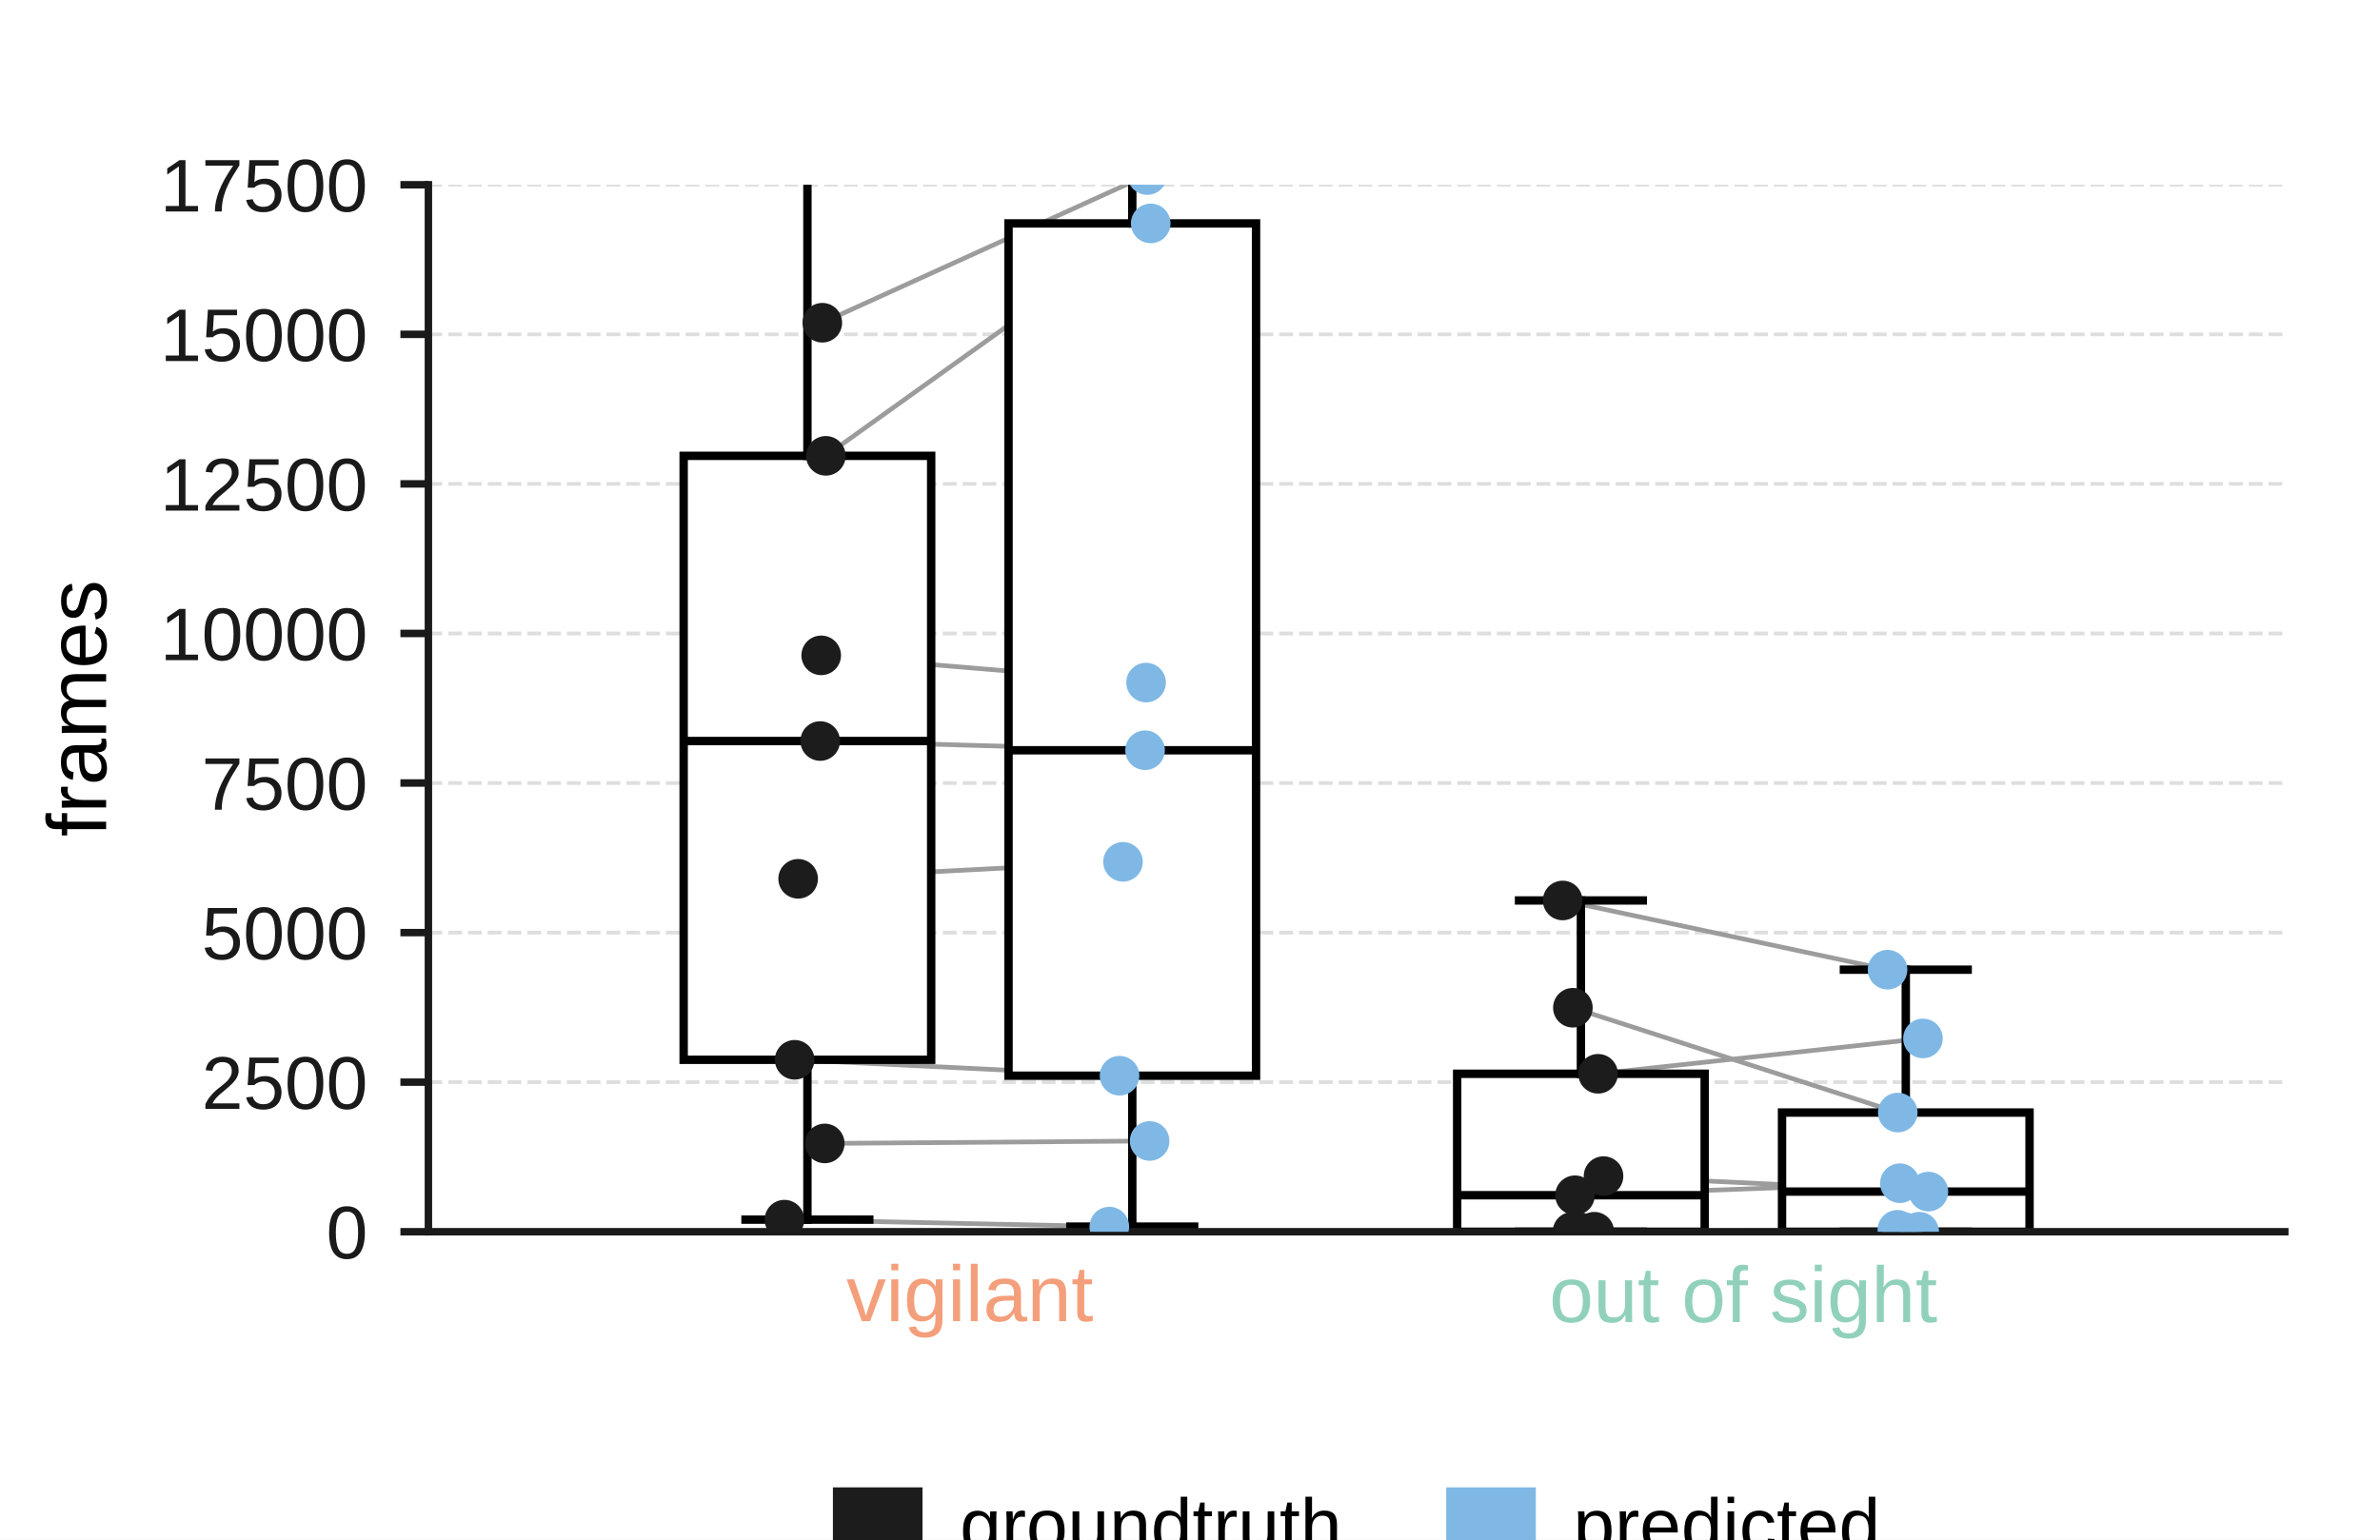
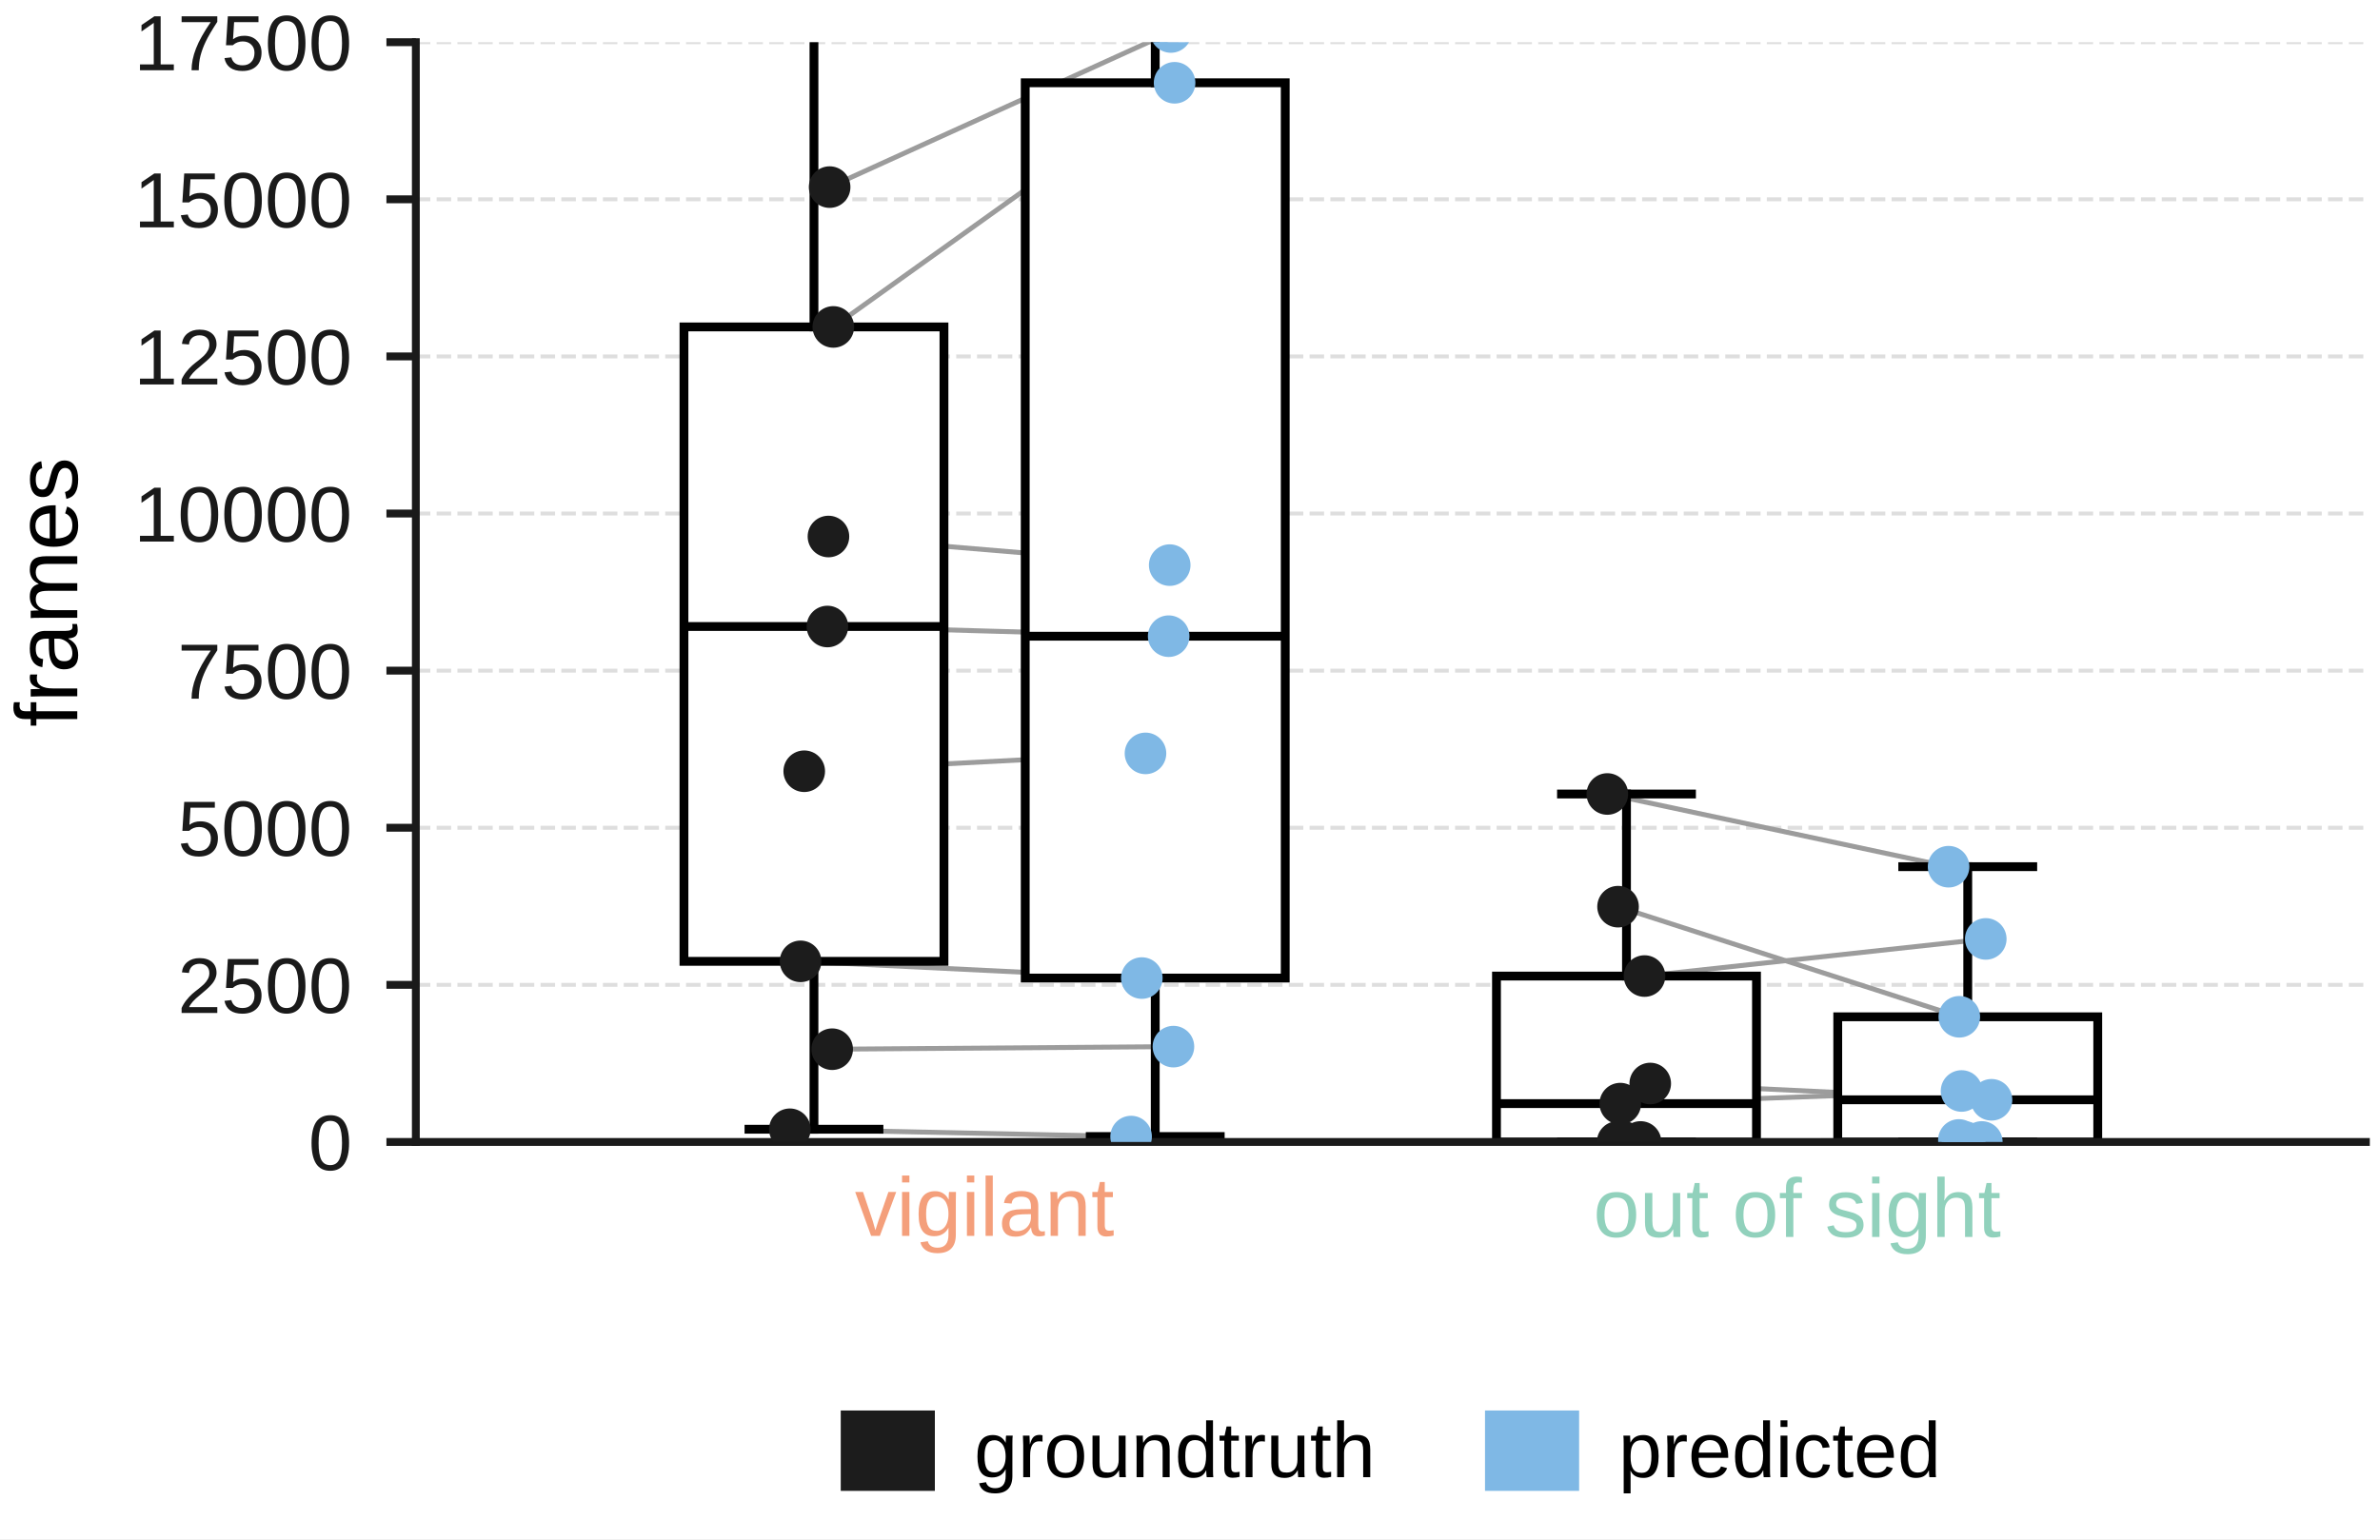
- <svg xmlns="http://www.w3.org/2000/svg" xmlns:xlink="http://www.w3.org/1999/xlink" width="255pt" height="165pt" viewBox="0 0 255 165" version="1.1">
+ <svg xmlns="http://www.w3.org/2000/svg" xmlns:xlink="http://www.w3.org/1999/xlink" width="242.755pt" height="157.023pt" viewBox="0 0 242.755 157.023" version="1.1">
  <defs>
    <style type="text/css">*{stroke-linejoin: round; stroke-linecap: butt}</style>
  </defs>
  <g id="figure_1">
    <g id="patch_1">
-       <path d="M 0 165  L 255 165  L 255 0  L 0 0  z " style="fill: #ffffff" />
+       <path d="M 0 157.023  L 242.755 157.023  L 242.755 0  L 0 0  z " style="fill: #ffffff" />
    </g>
    <g id="axes_1">
      <g id="patch_2">
-         <path d="M 45.9 132  L 244.8 132  L 244.8 19.8  L 45.9 19.8  z " style="fill: #ffffff" />
+         <path d="M 42.415 116.503  L 241.315 116.503  L 241.315 4.303  L 42.415 4.303  z " style="fill: #ffffff" />
      </g>
      <g id="matplotlib.axis_1">
        <g id="xtick_1">
          <g id="line2d_1" />
          <g id="text_1">
-             <text style="fill: #f49f7b; font: 8.5px 'Arial'; text-anchor: middle" x="103.912" y="141.584" transform="rotate(-0 103.9125 141.5841)">vigilant</text>
+             <text style="fill: #f49f7b; font: 8.5px 'Arial'; text-anchor: middle" x="100.427" y="126.087" transform="rotate(-0 100.427 126.0873)">vigilant</text>
          </g>
        </g>
        <g id="xtick_2">
          <g id="line2d_2" />
          <g id="text_2">
-             <text style="fill: #91d1bc; font: 8.5px 'Arial'; text-anchor: middle" x="186.787" y="141.688" transform="rotate(-0 186.7875 141.6877)">out of sight</text>
+             <text style="fill: #91d1bc; font: 8.5px 'Arial'; text-anchor: middle" x="183.302" y="126.191" transform="rotate(-0 183.302 126.1909)">out of sight</text>
          </g>
        </g>
      </g>
      <g id="matplotlib.axis_2">
        <g id="ytick_1">
          <g id="line2d_3">
-             <path d="M 45.9 132  L 244.8 132  " clip-path="url(#pdabc9ba190)" style="fill: none; stroke-dasharray: 1.48,0.64; stroke-dashoffset: 0; stroke: #d6d6d6; stroke-opacity: 0.8; stroke-width: 0.4" />
+             <path d="M 42.415 116.503  L 241.315 116.503  " clip-path="url(#pb98aa63bff)" style="fill: none; stroke-dasharray: 1.48,0.64; stroke-dashoffset: 0; stroke: #d6d6d6; stroke-opacity: 0.8; stroke-width: 0.4" />
          </g>
          <g id="line2d_4">
            <defs>
-               <path id="m63246af9f6" d="M 0 0  L -3 0  " style="stroke: #1a1a1a; stroke-width: 0.8" />
+               <path id="maa6a165c46" d="M 0 0  L -3 0  " style="stroke: #1a1a1a; stroke-width: 0.8" />
            </defs>
            <g>
-               <use xlink:href="#m63246af9f6" x="45.9" y="132" style="fill: #1a1a1a; stroke: #1a1a1a; stroke-width: 0.8" />
+               <use xlink:href="#maa6a165c46" x="42.415" y="116.503" style="fill: #1a1a1a; stroke: #1a1a1a; stroke-width: 0.8" />
            </g>
          </g>
          <g id="text_3">
-             <text style="fill: #1a1a1a; font: 8px 'Arial'; text-anchor: end" x="39.4" y="134.863" transform="rotate(-0 39.4 134.8631)">0</text>
+             <text style="fill: #1a1a1a; font: 8px 'Arial'; text-anchor: end" x="35.915" y="119.366" transform="rotate(-0 35.91453 119.3662)">0</text>
          </g>
        </g>
        <g id="ytick_2">
          <g id="line2d_5">
-             <path d="M 45.9 115.971  L 244.8 115.971  " clip-path="url(#pdabc9ba190)" style="fill: none; stroke-dasharray: 1.48,0.64; stroke-dashoffset: 0; stroke: #d6d6d6; stroke-opacity: 0.8; stroke-width: 0.4" />
+             <path d="M 42.415 100.475  L 241.315 100.475  " clip-path="url(#pb98aa63bff)" style="fill: none; stroke-dasharray: 1.48,0.64; stroke-dashoffset: 0; stroke: #d6d6d6; stroke-opacity: 0.8; stroke-width: 0.4" />
          </g>
          <g id="line2d_6">
            <g>
-               <use xlink:href="#m63246af9f6" x="45.9" y="115.971" style="fill: #1a1a1a; stroke: #1a1a1a; stroke-width: 0.8" />
+               <use xlink:href="#maa6a165c46" x="42.415" y="100.475" style="fill: #1a1a1a; stroke: #1a1a1a; stroke-width: 0.8" />
            </g>
          </g>
          <g id="text_4">
-             <text style="fill: #1a1a1a; font: 8px 'Arial'; text-anchor: end" x="39.4" y="118.835" transform="rotate(-0 39.4 118.8346)">2500</text>
+             <text style="fill: #1a1a1a; font: 8px 'Arial'; text-anchor: end" x="35.915" y="103.338" transform="rotate(-0 35.91453 103.3377)">2500</text>
          </g>
        </g>
        <g id="ytick_3">
          <g id="line2d_7">
-             <path d="M 45.9 99.943  L 244.8 99.943  " clip-path="url(#pdabc9ba190)" style="fill: none; stroke-dasharray: 1.48,0.64; stroke-dashoffset: 0; stroke: #d6d6d6; stroke-opacity: 0.8; stroke-width: 0.4" />
+             <path d="M 42.415 84.446  L 241.315 84.446  " clip-path="url(#pb98aa63bff)" style="fill: none; stroke-dasharray: 1.48,0.64; stroke-dashoffset: 0; stroke: #d6d6d6; stroke-opacity: 0.8; stroke-width: 0.4" />
          </g>
          <g id="line2d_8">
            <g>
-               <use xlink:href="#m63246af9f6" x="45.9" y="99.943" style="fill: #1a1a1a; stroke: #1a1a1a; stroke-width: 0.8" />
+               <use xlink:href="#maa6a165c46" x="42.415" y="84.446" style="fill: #1a1a1a; stroke: #1a1a1a; stroke-width: 0.8" />
            </g>
          </g>
          <g id="text_5">
-             <text style="fill: #1a1a1a; font: 8px 'Arial'; text-anchor: end" x="39.4" y="102.806" transform="rotate(-0 39.4 102.806)">5000</text>
+             <text style="fill: #1a1a1a; font: 8px 'Arial'; text-anchor: end" x="35.915" y="87.309" transform="rotate(-0 35.91453 87.30911)">5000</text>
          </g>
        </g>
        <g id="ytick_4">
          <g id="line2d_9">
-             <path d="M 45.9 83.914  L 244.8 83.914  " clip-path="url(#pdabc9ba190)" style="fill: none; stroke-dasharray: 1.48,0.64; stroke-dashoffset: 0; stroke: #d6d6d6; stroke-opacity: 0.8; stroke-width: 0.4" />
+             <path d="M 42.415 68.417  L 241.315 68.417  " clip-path="url(#pb98aa63bff)" style="fill: none; stroke-dasharray: 1.48,0.64; stroke-dashoffset: 0; stroke: #d6d6d6; stroke-opacity: 0.8; stroke-width: 0.4" />
          </g>
          <g id="line2d_10">
            <g>
-               <use xlink:href="#m63246af9f6" x="45.9" y="83.914" style="fill: #1a1a1a; stroke: #1a1a1a; stroke-width: 0.8" />
+               <use xlink:href="#maa6a165c46" x="42.415" y="68.417" style="fill: #1a1a1a; stroke: #1a1a1a; stroke-width: 0.8" />
            </g>
          </g>
          <g id="text_6">
-             <text style="fill: #1a1a1a; font: 8px 'Arial'; text-anchor: end" x="39.4" y="86.777" transform="rotate(-0 39.4 86.77741)">7500</text>
+             <text style="fill: #1a1a1a; font: 8px 'Arial'; text-anchor: end" x="35.915" y="71.281" transform="rotate(-0 35.91453 71.28054)">7500</text>
          </g>
        </g>
        <g id="ytick_5">
          <g id="line2d_11">
-             <path d="M 45.9 67.886  L 244.8 67.886  " clip-path="url(#pdabc9ba190)" style="fill: none; stroke-dasharray: 1.48,0.64; stroke-dashoffset: 0; stroke: #d6d6d6; stroke-opacity: 0.8; stroke-width: 0.4" />
+             <path d="M 42.415 52.389  L 241.315 52.389  " clip-path="url(#pb98aa63bff)" style="fill: none; stroke-dasharray: 1.48,0.64; stroke-dashoffset: 0; stroke: #d6d6d6; stroke-opacity: 0.8; stroke-width: 0.4" />
          </g>
          <g id="line2d_12">
            <g>
-               <use xlink:href="#m63246af9f6" x="45.9" y="67.886" style="fill: #1a1a1a; stroke: #1a1a1a; stroke-width: 0.8" />
+               <use xlink:href="#maa6a165c46" x="42.415" y="52.389" style="fill: #1a1a1a; stroke: #1a1a1a; stroke-width: 0.8" />
            </g>
          </g>
          <g id="text_7">
-             <text style="fill: #1a1a1a; font: 8px 'Arial'; text-anchor: end" x="39.4" y="70.749" transform="rotate(-0 39.4 70.74884)">10000</text>
+             <text style="fill: #1a1a1a; font: 8px 'Arial'; text-anchor: end" x="35.915" y="55.252" transform="rotate(-0 35.91453 55.25196)">10000</text>
          </g>
        </g>
        <g id="ytick_6">
          <g id="line2d_13">
-             <path d="M 45.9 51.857  L 244.8 51.857  " clip-path="url(#pdabc9ba190)" style="fill: none; stroke-dasharray: 1.48,0.64; stroke-dashoffset: 0; stroke: #d6d6d6; stroke-opacity: 0.8; stroke-width: 0.4" />
+             <path d="M 42.415 36.36  L 241.315 36.36  " clip-path="url(#pb98aa63bff)" style="fill: none; stroke-dasharray: 1.48,0.64; stroke-dashoffset: 0; stroke: #d6d6d6; stroke-opacity: 0.8; stroke-width: 0.4" />
          </g>
          <g id="line2d_14">
            <g>
-               <use xlink:href="#m63246af9f6" x="45.9" y="51.857" style="fill: #1a1a1a; stroke: #1a1a1a; stroke-width: 0.8" />
+               <use xlink:href="#maa6a165c46" x="42.415" y="36.36" style="fill: #1a1a1a; stroke: #1a1a1a; stroke-width: 0.8" />
            </g>
          </g>
          <g id="text_8">
-             <text style="fill: #1a1a1a; font: 8px 'Arial'; text-anchor: end" x="39.4" y="54.72" transform="rotate(-0 39.4 54.72027)">12500</text>
+             <text style="fill: #1a1a1a; font: 8px 'Arial'; text-anchor: end" x="35.915" y="39.223" transform="rotate(-0 35.91453 39.22339)">12500</text>
          </g>
        </g>
        <g id="ytick_7">
          <g id="line2d_15">
-             <path d="M 45.9 35.829  L 244.8 35.829  " clip-path="url(#pdabc9ba190)" style="fill: none; stroke-dasharray: 1.48,0.64; stroke-dashoffset: 0; stroke: #d6d6d6; stroke-opacity: 0.8; stroke-width: 0.4" />
+             <path d="M 42.415 20.332  L 241.315 20.332  " clip-path="url(#pb98aa63bff)" style="fill: none; stroke-dasharray: 1.48,0.64; stroke-dashoffset: 0; stroke: #d6d6d6; stroke-opacity: 0.8; stroke-width: 0.4" />
          </g>
          <g id="line2d_16">
            <g>
-               <use xlink:href="#m63246af9f6" x="45.9" y="35.829" style="fill: #1a1a1a; stroke: #1a1a1a; stroke-width: 0.8" />
+               <use xlink:href="#maa6a165c46" x="42.415" y="20.332" style="fill: #1a1a1a; stroke: #1a1a1a; stroke-width: 0.8" />
            </g>
          </g>
          <g id="text_9">
-             <text style="fill: #1a1a1a; font: 8px 'Arial'; text-anchor: end" x="39.4" y="38.692" transform="rotate(-0 39.4 38.6917)">15000</text>
+             <text style="fill: #1a1a1a; font: 8px 'Arial'; text-anchor: end" x="35.915" y="23.195" transform="rotate(-0 35.91453 23.19482)">15000</text>
          </g>
        </g>
        <g id="ytick_8">
          <g id="line2d_17">
-             <path d="M 45.9 19.8  L 244.8 19.8  " clip-path="url(#pdabc9ba190)" style="fill: none; stroke-dasharray: 1.48,0.64; stroke-dashoffset: 0; stroke: #d6d6d6; stroke-opacity: 0.8; stroke-width: 0.4" />
+             <path d="M 42.415 4.303  L 241.315 4.303  " clip-path="url(#pb98aa63bff)" style="fill: none; stroke-dasharray: 1.48,0.64; stroke-dashoffset: 0; stroke: #d6d6d6; stroke-opacity: 0.8; stroke-width: 0.4" />
          </g>
          <g id="line2d_18">
            <g>
-               <use xlink:href="#m63246af9f6" x="45.9" y="19.8" style="fill: #1a1a1a; stroke: #1a1a1a; stroke-width: 0.8" />
+               <use xlink:href="#maa6a165c46" x="42.415" y="4.303" style="fill: #1a1a1a; stroke: #1a1a1a; stroke-width: 0.8" />
            </g>
          </g>
          <g id="text_10">
-             <text style="fill: #1a1a1a; font: 8px 'Arial'; text-anchor: end" x="39.4" y="22.663" transform="rotate(-0 39.4 22.66313)">17500</text>
+             <text style="fill: #1a1a1a; font: 8px 'Arial'; text-anchor: end" x="35.915" y="7.166" transform="rotate(-0 35.91453 7.16625)">17500</text>
          </g>
        </g>
        <g id="text_11">
-           <text style="font: 9px 'Arial'; text-anchor: middle" x="11.367" y="75.9" transform="rotate(-90 11.3675 75.9)">frames</text>
+           <text style="font: 9px 'Arial'; text-anchor: middle" x="7.882" y="60.403" transform="rotate(-90 7.882031 60.40313)">frames</text>
        </g>
      </g>
      <g id="line2d_19">
-         <path d="M 87.131 16.331  L 121.938 17.819  " clip-path="url(#pdabc9ba190)" style="fill: none; stroke: #9c9c9c; stroke-width: 0.5; stroke-linecap: square" />
+         <path d="M 83.645 0.835  L 118.453 2.322  " clip-path="url(#pb98aa63bff)" style="fill: none; stroke: #9c9c9c; stroke-width: 0.5; stroke-linecap: square" />
      </g>
      <g id="line2d_20">
-         <path d="M 88.484 48.85  L 123.291 23.942  " clip-path="url(#pdabc9ba190)" style="fill: none; stroke: #9c9c9c; stroke-width: 0.5; stroke-linecap: square" />
+         <path d="M 84.998 33.353  L 119.806 8.445  " clip-path="url(#pb98aa63bff)" style="fill: none; stroke: #9c9c9c; stroke-width: 0.5; stroke-linecap: square" />
      </g>
      <g id="line2d_21">
-         <path d="M 87.88 79.413  L 122.687 80.401  " clip-path="url(#pdabc9ba190)" style="fill: none; stroke: #9c9c9c; stroke-width: 0.5; stroke-linecap: square" />
+         <path d="M 84.394 63.917  L 119.202 64.904  " clip-path="url(#pb98aa63bff)" style="fill: none; stroke: #9c9c9c; stroke-width: 0.5; stroke-linecap: square" />
      </g>
      <g id="line2d_22">
-         <path d="M 85.142 113.574  L 119.95 115.279  " clip-path="url(#pdabc9ba190)" style="fill: none; stroke: #9c9c9c; stroke-width: 0.5; stroke-linecap: square" />
+         <path d="M 81.657 98.077  L 116.464 99.782  " clip-path="url(#pb98aa63bff)" style="fill: none; stroke: #9c9c9c; stroke-width: 0.5; stroke-linecap: square" />
      </g>
      <g id="line2d_23">
-         <path d="M 85.515 94.179  L 120.323 92.358  " clip-path="url(#pdabc9ba190)" style="fill: none; stroke: #9c9c9c; stroke-width: 0.5; stroke-linecap: square" />
+         <path d="M 82.03 78.682  L 116.837 76.861  " clip-path="url(#pb98aa63bff)" style="fill: none; stroke: #9c9c9c; stroke-width: 0.5; stroke-linecap: square" />
      </g>
      <g id="line2d_24">
-         <path d="M 88.366 122.537  L 123.174 122.274  " clip-path="url(#pdabc9ba190)" style="fill: none; stroke: #9c9c9c; stroke-width: 0.5; stroke-linecap: square" />
+         <path d="M 84.881 107.04  L 119.688 106.777  " clip-path="url(#pb98aa63bff)" style="fill: none; stroke: #9c9c9c; stroke-width: 0.5; stroke-linecap: square" />
      </g>
      <g id="line2d_25">
-         <path d="M 84.049 130.705  L 118.856 131.449  " clip-path="url(#pdabc9ba190)" style="fill: none; stroke: #9c9c9c; stroke-width: 0.5; stroke-linecap: square" />
+         <path d="M 80.563 115.208  L 115.371 115.952  " clip-path="url(#pb98aa63bff)" style="fill: none; stroke: #9c9c9c; stroke-width: 0.5; stroke-linecap: square" />
      </g>
      <g id="line2d_26">
-         <path d="M 88.106 34.585  L 122.914 18.761  " clip-path="url(#pdabc9ba190)" style="fill: none; stroke: #9c9c9c; stroke-width: 0.5; stroke-linecap: square" />
+         <path d="M 84.621 19.088  L 119.428 3.264  " clip-path="url(#pb98aa63bff)" style="fill: none; stroke: #9c9c9c; stroke-width: 0.5; stroke-linecap: square" />
      </g>
      <g id="line2d_27">
-         <path d="M 87.986 70.232  L 122.793 73.149  " clip-path="url(#pdabc9ba190)" style="fill: none; stroke: #9c9c9c; stroke-width: 0.5; stroke-linecap: square" />
+         <path d="M 84.5 54.735  L 119.308 57.653  " clip-path="url(#pb98aa63bff)" style="fill: none; stroke: #9c9c9c; stroke-width: 0.5; stroke-linecap: square" />
      </g>
      <g id="line2d_28">
-         <path d="M 168.523 107.996  L 203.331 119.228  " clip-path="url(#pdabc9ba190)" style="fill: none; stroke: #9c9c9c; stroke-width: 0.5; stroke-linecap: square" />
+         <path d="M 165.038 92.499  L 199.845 103.732  " clip-path="url(#pb98aa63bff)" style="fill: none; stroke: #9c9c9c; stroke-width: 0.5; stroke-linecap: square" />
      </g>
      <g id="line2d_29">
-         <path d="M 171.807 126.037  L 206.614 127.698  " clip-path="url(#pdabc9ba190)" style="fill: none; stroke: #9c9c9c; stroke-width: 0.5; stroke-linecap: square" />
+         <path d="M 168.321 110.54  L 203.129 112.201  " clip-path="url(#pb98aa63bff)" style="fill: none; stroke: #9c9c9c; stroke-width: 0.5; stroke-linecap: square" />
      </g>
      <g id="line2d_30">
-         <path d="M 168.482 132  L 203.29 131.795  " clip-path="url(#pdabc9ba190)" style="fill: none; stroke: #9c9c9c; stroke-width: 0.5; stroke-linecap: square" />
+         <path d="M 164.997 116.503  L 199.804 116.298  " clip-path="url(#pb98aa63bff)" style="fill: none; stroke: #9c9c9c; stroke-width: 0.5; stroke-linecap: square" />
      </g>
      <g id="line2d_31">
-         <path d="M 170.819 132  L 205.626 132  " clip-path="url(#pdabc9ba190)" style="fill: none; stroke: #9c9c9c; stroke-width: 0.5; stroke-linecap: square" />
+         <path d="M 167.333 116.503  L 202.141 116.503  " clip-path="url(#pb98aa63bff)" style="fill: none; stroke: #9c9c9c; stroke-width: 0.5; stroke-linecap: square" />
      </g>
      <g id="line2d_32">
-         <path d="M 171.223 115.074  L 206.031 111.285  " clip-path="url(#pdabc9ba190)" style="fill: none; stroke: #9c9c9c; stroke-width: 0.5; stroke-linecap: square" />
+         <path d="M 167.738 99.577  L 202.545 95.788  " clip-path="url(#pb98aa63bff)" style="fill: none; stroke: #9c9c9c; stroke-width: 0.5; stroke-linecap: square" />
      </g>
      <g id="line2d_33">
-         <path d="M 168.842 132  L 203.65 132  " clip-path="url(#pdabc9ba190)" style="fill: none; stroke: #9c9c9c; stroke-width: 0.5; stroke-linecap: square" />
+         <path d="M 165.357 116.503  L 200.164 116.503  " clip-path="url(#pb98aa63bff)" style="fill: none; stroke: #9c9c9c; stroke-width: 0.5; stroke-linecap: square" />
      </g>
      <g id="line2d_34">
-         <path d="M 169.075 132  L 203.882 132  " clip-path="url(#pdabc9ba190)" style="fill: none; stroke: #9c9c9c; stroke-width: 0.5; stroke-linecap: square" />
+         <path d="M 165.589 116.503  L 200.397 116.503  " clip-path="url(#pb98aa63bff)" style="fill: none; stroke: #9c9c9c; stroke-width: 0.5; stroke-linecap: square" />
      </g>
      <g id="line2d_35">
-         <path d="M 168.751 128.089  L 203.558 126.8  " clip-path="url(#pdabc9ba190)" style="fill: none; stroke: #9c9c9c; stroke-width: 0.5; stroke-linecap: square" />
+         <path d="M 165.266 112.592  L 200.073 111.303  " clip-path="url(#pb98aa63bff)" style="fill: none; stroke: #9c9c9c; stroke-width: 0.5; stroke-linecap: square" />
      </g>
      <g id="line2d_36">
-         <path d="M 167.429 96.5  L 202.237 103.918  " clip-path="url(#pdabc9ba190)" style="fill: none; stroke: #9c9c9c; stroke-width: 0.5; stroke-linecap: square" />
+         <path d="M 163.944 81.003  L 198.751 88.421  " clip-path="url(#pb98aa63bff)" style="fill: none; stroke: #9c9c9c; stroke-width: 0.5; stroke-linecap: square" />
      </g>
      <g id="patch_3">
-         <path d="M 73.249 113.574  L 99.769 113.574  L 99.769 48.85  L 73.249 48.85  L 73.249 113.574  z " clip-path="url(#pdabc9ba190)" style="fill: #ffffff; stroke: #000000; stroke-width: 0.9; stroke-linejoin: miter" />
+         <path d="M 69.763 98.077  L 96.283 98.077  L 96.283 33.353  L 69.763 33.353  L 69.763 98.077  z " clip-path="url(#pb98aa63bff)" style="fill: #ffffff; stroke: #000000; stroke-width: 0.9; stroke-linejoin: miter" />
      </g>
      <g id="line2d_37">
-         <path d="M 86.509 113.574  L 86.509 130.705  " clip-path="url(#pdabc9ba190)" style="fill: none; stroke: #000000; stroke-width: 0.9; stroke-linecap: square" />
+         <path d="M 83.023 98.077  L 83.023 115.208  " clip-path="url(#pb98aa63bff)" style="fill: none; stroke: #000000; stroke-width: 0.9; stroke-linecap: square" />
      </g>
      <g id="line2d_38">
-         <path d="M 86.509 48.85  L 86.509 16.331  " clip-path="url(#pdabc9ba190)" style="fill: none; stroke: #000000; stroke-width: 0.9; stroke-linecap: square" />
+         <path d="M 83.023 33.353  L 83.023 0.835  " clip-path="url(#pb98aa63bff)" style="fill: none; stroke: #000000; stroke-width: 0.9; stroke-linecap: square" />
      </g>
      <g id="line2d_39">
-         <path d="M 79.879 130.705  L 93.139 130.705  " clip-path="url(#pdabc9ba190)" style="fill: none; stroke: #000000; stroke-width: 0.9; stroke-linecap: square" />
+         <path d="M 76.393 115.208  L 89.653 115.208  " clip-path="url(#pb98aa63bff)" style="fill: none; stroke: #000000; stroke-width: 0.9; stroke-linecap: square" />
      </g>
      <g id="line2d_40">
-         <path d="M 79.879 16.331  L 93.139 16.331  " clip-path="url(#pdabc9ba190)" style="fill: none; stroke: #000000; stroke-width: 0.9; stroke-linecap: square" />
+         <path d="M 76.393 0.835  L 89.653 0.835  " clip-path="url(#pb98aa63bff)" style="fill: none; stroke: #000000; stroke-width: 0.9; stroke-linecap: square" />
      </g>
      <g id="patch_4">
-         <path d="M 108.056 115.279  L 134.576 115.279  L 134.576 23.942  L 108.056 23.942  L 108.056 115.279  z " clip-path="url(#pdabc9ba190)" style="fill: #ffffff; stroke: #000000; stroke-width: 0.9; stroke-linejoin: miter" />
+         <path d="M 104.571 99.782  L 131.091 99.782  L 131.091 8.445  L 104.571 8.445  L 104.571 99.782  z " clip-path="url(#pb98aa63bff)" style="fill: #ffffff; stroke: #000000; stroke-width: 0.9; stroke-linejoin: miter" />
      </g>
      <g id="line2d_41">
-         <path d="M 121.316 115.279  L 121.316 131.449  " clip-path="url(#pdabc9ba190)" style="fill: none; stroke: #000000; stroke-width: 0.9; stroke-linecap: square" />
+         <path d="M 117.831 99.782  L 117.831 115.952  " clip-path="url(#pb98aa63bff)" style="fill: none; stroke: #000000; stroke-width: 0.9; stroke-linecap: square" />
      </g>
      <g id="line2d_42">
-         <path d="M 121.316 23.942  L 121.316 17.819  " clip-path="url(#pdabc9ba190)" style="fill: none; stroke: #000000; stroke-width: 0.9; stroke-linecap: square" />
+         <path d="M 117.831 8.445  L 117.831 2.322  " clip-path="url(#pb98aa63bff)" style="fill: none; stroke: #000000; stroke-width: 0.9; stroke-linecap: square" />
      </g>
      <g id="line2d_43">
-         <path d="M 114.686 131.449  L 127.946 131.449  " clip-path="url(#pdabc9ba190)" style="fill: none; stroke: #000000; stroke-width: 0.9; stroke-linecap: square" />
+         <path d="M 111.201 115.952  L 124.461 115.952  " clip-path="url(#pb98aa63bff)" style="fill: none; stroke: #000000; stroke-width: 0.9; stroke-linecap: square" />
      </g>
      <g id="line2d_44">
-         <path d="M 114.686 17.819  L 127.946 17.819  " clip-path="url(#pdabc9ba190)" style="fill: none; stroke: #000000; stroke-width: 0.9; stroke-linecap: square" />
+         <path d="M 111.201 2.322  L 124.461 2.322  " clip-path="url(#pb98aa63bff)" style="fill: none; stroke: #000000; stroke-width: 0.9; stroke-linecap: square" />
      </g>
      <g id="patch_5">
-         <path d="M 156.124 132  L 182.644 132  L 182.644 115.074  L 156.124 115.074  L 156.124 132  z " clip-path="url(#pdabc9ba190)" style="fill: #ffffff; stroke: #000000; stroke-width: 0.9; stroke-linejoin: miter" />
+         <path d="M 152.638 116.503  L 179.158 116.503  L 179.158 99.577  L 152.638 99.577  L 152.638 116.503  z " clip-path="url(#pb98aa63bff)" style="fill: #ffffff; stroke: #000000; stroke-width: 0.9; stroke-linejoin: miter" />
      </g>
      <g id="line2d_45">
-         <path d="M 169.384 132  L 169.384 132  " clip-path="url(#pdabc9ba190)" style="fill: none; stroke: #000000; stroke-width: 0.9; stroke-linecap: square" />
+         <path d="M 165.898 116.503  L 165.898 116.503  " clip-path="url(#pb98aa63bff)" style="fill: none; stroke: #000000; stroke-width: 0.9; stroke-linecap: square" />
      </g>
      <g id="line2d_46">
-         <path d="M 169.384 115.074  L 169.384 96.5  " clip-path="url(#pdabc9ba190)" style="fill: none; stroke: #000000; stroke-width: 0.9; stroke-linecap: square" />
+         <path d="M 165.898 99.577  L 165.898 81.003  " clip-path="url(#pb98aa63bff)" style="fill: none; stroke: #000000; stroke-width: 0.9; stroke-linecap: square" />
      </g>
      <g id="line2d_47">
-         <path d="M 162.754 132  L 176.014 132  " clip-path="url(#pdabc9ba190)" style="fill: none; stroke: #000000; stroke-width: 0.9; stroke-linecap: square" />
+         <path d="M 159.268 116.503  L 172.528 116.503  " clip-path="url(#pb98aa63bff)" style="fill: none; stroke: #000000; stroke-width: 0.9; stroke-linecap: square" />
      </g>
      <g id="line2d_48">
-         <path d="M 162.754 96.5  L 176.014 96.5  " clip-path="url(#pdabc9ba190)" style="fill: none; stroke: #000000; stroke-width: 0.9; stroke-linecap: square" />
+         <path d="M 159.268 81.003  L 172.528 81.003  " clip-path="url(#pb98aa63bff)" style="fill: none; stroke: #000000; stroke-width: 0.9; stroke-linecap: square" />
      </g>
      <g id="patch_6">
-         <path d="M 190.931 132  L 217.451 132  L 217.451 119.228  L 190.931 119.228  L 190.931 132  z " clip-path="url(#pdabc9ba190)" style="fill: #ffffff; stroke: #000000; stroke-width: 0.9; stroke-linejoin: miter" />
+         <path d="M 187.446 116.503  L 213.966 116.503  L 213.966 103.732  L 187.446 103.732  L 187.446 116.503  z " clip-path="url(#pb98aa63bff)" style="fill: #ffffff; stroke: #000000; stroke-width: 0.9; stroke-linejoin: miter" />
      </g>
      <g id="line2d_49">
-         <path d="M 204.191 132  L 204.191 132  " clip-path="url(#pdabc9ba190)" style="fill: none; stroke: #000000; stroke-width: 0.9; stroke-linecap: square" />
+         <path d="M 200.706 116.503  L 200.706 116.503  " clip-path="url(#pb98aa63bff)" style="fill: none; stroke: #000000; stroke-width: 0.9; stroke-linecap: square" />
      </g>
      <g id="line2d_50">
-         <path d="M 204.191 119.228  L 204.191 103.918  " clip-path="url(#pdabc9ba190)" style="fill: none; stroke: #000000; stroke-width: 0.9; stroke-linecap: square" />
+         <path d="M 200.706 103.732  L 200.706 88.421  " clip-path="url(#pb98aa63bff)" style="fill: none; stroke: #000000; stroke-width: 0.9; stroke-linecap: square" />
      </g>
      <g id="line2d_51">
-         <path d="M 197.561 132  L 210.821 132  " clip-path="url(#pdabc9ba190)" style="fill: none; stroke: #000000; stroke-width: 0.9; stroke-linecap: square" />
+         <path d="M 194.076 116.503  L 207.336 116.503  " clip-path="url(#pb98aa63bff)" style="fill: none; stroke: #000000; stroke-width: 0.9; stroke-linecap: square" />
      </g>
      <g id="line2d_52">
-         <path d="M 197.561 103.918  L 210.821 103.918  " clip-path="url(#pdabc9ba190)" style="fill: none; stroke: #000000; stroke-width: 0.9; stroke-linecap: square" />
+         <path d="M 194.076 88.421  L 207.336 88.421  " clip-path="url(#pb98aa63bff)" style="fill: none; stroke: #000000; stroke-width: 0.9; stroke-linecap: square" />
      </g>
      <g id="line2d_53">
-         <path d="M 73.249 79.413  L 99.769 79.413  " clip-path="url(#pdabc9ba190)" style="fill: none; stroke: #000000; stroke-width: 0.9" />
+         <path d="M 69.763 63.917  L 96.283 63.917  " clip-path="url(#pb98aa63bff)" style="fill: none; stroke: #000000; stroke-width: 0.9" />
      </g>
      <g id="line2d_54">
-         <path d="M 108.056 80.401  L 134.576 80.401  " clip-path="url(#pdabc9ba190)" style="fill: none; stroke: #000000; stroke-width: 0.9" />
+         <path d="M 104.571 64.904  L 131.091 64.904  " clip-path="url(#pb98aa63bff)" style="fill: none; stroke: #000000; stroke-width: 0.9" />
      </g>
      <g id="line2d_55">
-         <path d="M 156.124 128.089  L 182.644 128.089  " clip-path="url(#pdabc9ba190)" style="fill: none; stroke: #000000; stroke-width: 0.9" />
+         <path d="M 152.638 112.592  L 179.158 112.592  " clip-path="url(#pb98aa63bff)" style="fill: none; stroke: #000000; stroke-width: 0.9" />
      </g>
      <g id="line2d_56">
-         <path d="M 190.931 127.698  L 217.451 127.698  " clip-path="url(#pdabc9ba190)" style="fill: none; stroke: #000000; stroke-width: 0.9" />
+         <path d="M 187.446 112.201  L 213.966 112.201  " clip-path="url(#pb98aa63bff)" style="fill: none; stroke: #000000; stroke-width: 0.9" />
      </g>
      <g id="patch_7">
-         <path d="M 45.9 132  L 45.9 19.8  " style="fill: none; stroke: #1a1a1a; stroke-width: 0.8; stroke-linejoin: miter; stroke-linecap: square" />
+         <path d="M 42.415 116.503  L 42.415 4.303  " style="fill: none; stroke: #1a1a1a; stroke-width: 0.8; stroke-linejoin: miter; stroke-linecap: square" />
      </g>
      <g id="patch_8">
-         <path d="M 45.9 132  L 244.8 132  " style="fill: none; stroke: #1a1a1a; stroke-width: 0.8; stroke-linejoin: miter; stroke-linecap: square" />
+         <path d="M 42.415 116.503  L 241.315 116.503  " style="fill: none; stroke: #1a1a1a; stroke-width: 0.8; stroke-linejoin: miter; stroke-linecap: square" />
      </g>
      <g id="PathCollection_1">
        <defs>
-           <path id="me8ed3044bc" d="M 0 2.121  C 0.563 2.121 1.102 1.898 1.5 1.5  C 1.898 1.102 2.121 0.563 2.121 0  C 2.121 -0.563 1.898 -1.102 1.5 -1.5  C 1.102 -1.898 0.563 -2.121 0 -2.121  C -0.563 -2.121 -1.102 -1.898 -1.5 -1.5  C -1.898 -1.102 -2.121 -0.563 -2.121 0  C -2.121 0.563 -1.898 1.102 -1.5 1.5  C -1.102 1.898 -0.563 2.121 0 2.121  z " />
+           <path id="m9195aef6ae" d="M 0 2.121  C 0.563 2.121 1.102 1.898 1.5 1.5  C 1.898 1.102 2.121 0.563 2.121 0  C 2.121 -0.563 1.898 -1.102 1.5 -1.5  C 1.102 -1.898 0.563 -2.121 0 -2.121  C -0.563 -2.121 -1.102 -1.898 -1.5 -1.5  C -1.898 -1.102 -2.121 -0.563 -2.121 0  C -2.121 0.563 -1.898 1.102 -1.5 1.5  C -1.102 1.898 -0.563 2.121 0 2.121  z " />
        </defs>
-         <g clip-path="url(#pdabc9ba190)">
-           <use xlink:href="#me8ed3044bc" x="87.131" y="16.331" style="fill: #1c1c1c" />
+         <g clip-path="url(#pb98aa63bff)">
+           <use xlink:href="#m9195aef6ae" x="83.645" y="0.835" style="fill: #1c1c1c" />
        </g>
      </g>
      <g id="PathCollection_2">
        <defs>
-           <path id="mb24aedee72" d="M 0 2.121  C 0.563 2.121 1.102 1.898 1.5 1.5  C 1.898 1.102 2.121 0.563 2.121 0  C 2.121 -0.563 1.898 -1.102 1.5 -1.5  C 1.102 -1.898 0.563 -2.121 0 -2.121  C -0.563 -2.121 -1.102 -1.898 -1.5 -1.5  C -1.898 -1.102 -2.121 -0.563 -2.121 0  C -2.121 0.563 -1.898 1.102 -1.5 1.5  C -1.102 1.898 -0.563 2.121 0 2.121  z " />
+           <path id="m67e40be096" d="M 0 2.121  C 0.563 2.121 1.102 1.898 1.5 1.5  C 1.898 1.102 2.121 0.563 2.121 0  C 2.121 -0.563 1.898 -1.102 1.5 -1.5  C 1.102 -1.898 0.563 -2.121 0 -2.121  C -0.563 -2.121 -1.102 -1.898 -1.5 -1.5  C -1.898 -1.102 -2.121 -0.563 -2.121 0  C -2.121 0.563 -1.898 1.102 -1.5 1.5  C -1.102 1.898 -0.563 2.121 0 2.121  z " />
        </defs>
-         <g clip-path="url(#pdabc9ba190)">
-           <use xlink:href="#mb24aedee72" x="121.938" y="17.819" style="fill: #7fb8e5" />
+         <g clip-path="url(#pb98aa63bff)">
+           <use xlink:href="#m67e40be096" x="118.453" y="2.322" style="fill: #7fb8e5" />
        </g>
      </g>
      <g id="PathCollection_3">
-         <g clip-path="url(#pdabc9ba190)">
-           <use xlink:href="#me8ed3044bc" x="88.484" y="48.85" style="fill: #1c1c1c" />
+         <g clip-path="url(#pb98aa63bff)">
+           <use xlink:href="#m9195aef6ae" x="84.998" y="33.353" style="fill: #1c1c1c" />
        </g>
      </g>
      <g id="PathCollection_4">
-         <g clip-path="url(#pdabc9ba190)">
-           <use xlink:href="#mb24aedee72" x="123.291" y="23.942" style="fill: #7fb8e5" />
+         <g clip-path="url(#pb98aa63bff)">
+           <use xlink:href="#m67e40be096" x="119.806" y="8.445" style="fill: #7fb8e5" />
        </g>
      </g>
      <g id="PathCollection_5">
-         <g clip-path="url(#pdabc9ba190)">
-           <use xlink:href="#me8ed3044bc" x="87.88" y="79.413" style="fill: #1c1c1c" />
+         <g clip-path="url(#pb98aa63bff)">
+           <use xlink:href="#m9195aef6ae" x="84.394" y="63.917" style="fill: #1c1c1c" />
        </g>
      </g>
      <g id="PathCollection_6">
-         <g clip-path="url(#pdabc9ba190)">
-           <use xlink:href="#mb24aedee72" x="122.687" y="80.401" style="fill: #7fb8e5" />
+         <g clip-path="url(#pb98aa63bff)">
+           <use xlink:href="#m67e40be096" x="119.202" y="64.904" style="fill: #7fb8e5" />
        </g>
      </g>
      <g id="PathCollection_7">
-         <g clip-path="url(#pdabc9ba190)">
-           <use xlink:href="#me8ed3044bc" x="85.142" y="113.574" style="fill: #1c1c1c" />
+         <g clip-path="url(#pb98aa63bff)">
+           <use xlink:href="#m9195aef6ae" x="81.657" y="98.077" style="fill: #1c1c1c" />
        </g>
      </g>
      <g id="PathCollection_8">
-         <g clip-path="url(#pdabc9ba190)">
-           <use xlink:href="#mb24aedee72" x="119.95" y="115.279" style="fill: #7fb8e5" />
+         <g clip-path="url(#pb98aa63bff)">
+           <use xlink:href="#m67e40be096" x="116.464" y="99.782" style="fill: #7fb8e5" />
        </g>
      </g>
      <g id="PathCollection_9">
-         <g clip-path="url(#pdabc9ba190)">
-           <use xlink:href="#me8ed3044bc" x="85.515" y="94.179" style="fill: #1c1c1c" />
+         <g clip-path="url(#pb98aa63bff)">
+           <use xlink:href="#m9195aef6ae" x="82.03" y="78.682" style="fill: #1c1c1c" />
        </g>
      </g>
      <g id="PathCollection_10">
-         <g clip-path="url(#pdabc9ba190)">
-           <use xlink:href="#mb24aedee72" x="120.323" y="92.358" style="fill: #7fb8e5" />
+         <g clip-path="url(#pb98aa63bff)">
+           <use xlink:href="#m67e40be096" x="116.837" y="76.861" style="fill: #7fb8e5" />
        </g>
      </g>
      <g id="PathCollection_11">
-         <g clip-path="url(#pdabc9ba190)">
-           <use xlink:href="#me8ed3044bc" x="88.366" y="122.537" style="fill: #1c1c1c" />
+         <g clip-path="url(#pb98aa63bff)">
+           <use xlink:href="#m9195aef6ae" x="84.881" y="107.04" style="fill: #1c1c1c" />
        </g>
      </g>
      <g id="PathCollection_12">
-         <g clip-path="url(#pdabc9ba190)">
-           <use xlink:href="#mb24aedee72" x="123.174" y="122.274" style="fill: #7fb8e5" />
+         <g clip-path="url(#pb98aa63bff)">
+           <use xlink:href="#m67e40be096" x="119.688" y="106.777" style="fill: #7fb8e5" />
        </g>
      </g>
      <g id="PathCollection_13">
-         <g clip-path="url(#pdabc9ba190)">
-           <use xlink:href="#me8ed3044bc" x="84.049" y="130.705" style="fill: #1c1c1c" />
+         <g clip-path="url(#pb98aa63bff)">
+           <use xlink:href="#m9195aef6ae" x="80.563" y="115.208" style="fill: #1c1c1c" />
        </g>
      </g>
      <g id="PathCollection_14">
-         <g clip-path="url(#pdabc9ba190)">
-           <use xlink:href="#mb24aedee72" x="118.856" y="131.449" style="fill: #7fb8e5" />
+         <g clip-path="url(#pb98aa63bff)">
+           <use xlink:href="#m67e40be096" x="115.371" y="115.952" style="fill: #7fb8e5" />
        </g>
      </g>
      <g id="PathCollection_15">
-         <g clip-path="url(#pdabc9ba190)">
-           <use xlink:href="#me8ed3044bc" x="88.106" y="34.585" style="fill: #1c1c1c" />
+         <g clip-path="url(#pb98aa63bff)">
+           <use xlink:href="#m9195aef6ae" x="84.621" y="19.088" style="fill: #1c1c1c" />
        </g>
      </g>
      <g id="PathCollection_16">
-         <g clip-path="url(#pdabc9ba190)">
-           <use xlink:href="#mb24aedee72" x="122.914" y="18.761" style="fill: #7fb8e5" />
+         <g clip-path="url(#pb98aa63bff)">
+           <use xlink:href="#m67e40be096" x="119.428" y="3.264" style="fill: #7fb8e5" />
        </g>
      </g>
      <g id="PathCollection_17">
-         <g clip-path="url(#pdabc9ba190)">
-           <use xlink:href="#me8ed3044bc" x="87.986" y="70.232" style="fill: #1c1c1c" />
+         <g clip-path="url(#pb98aa63bff)">
+           <use xlink:href="#m9195aef6ae" x="84.5" y="54.735" style="fill: #1c1c1c" />
        </g>
      </g>
      <g id="PathCollection_18">
-         <g clip-path="url(#pdabc9ba190)">
-           <use xlink:href="#mb24aedee72" x="122.793" y="73.149" style="fill: #7fb8e5" />
+         <g clip-path="url(#pb98aa63bff)">
+           <use xlink:href="#m67e40be096" x="119.308" y="57.653" style="fill: #7fb8e5" />
        </g>
      </g>
      <g id="PathCollection_19">
-         <g clip-path="url(#pdabc9ba190)">
-           <use xlink:href="#me8ed3044bc" x="168.523" y="107.996" style="fill: #1c1c1c" />
+         <g clip-path="url(#pb98aa63bff)">
+           <use xlink:href="#m9195aef6ae" x="165.038" y="92.499" style="fill: #1c1c1c" />
        </g>
      </g>
      <g id="PathCollection_20">
-         <g clip-path="url(#pdabc9ba190)">
-           <use xlink:href="#mb24aedee72" x="203.331" y="119.228" style="fill: #7fb8e5" />
+         <g clip-path="url(#pb98aa63bff)">
+           <use xlink:href="#m67e40be096" x="199.845" y="103.732" style="fill: #7fb8e5" />
        </g>
      </g>
      <g id="PathCollection_21">
-         <g clip-path="url(#pdabc9ba190)">
-           <use xlink:href="#me8ed3044bc" x="171.807" y="126.037" style="fill: #1c1c1c" />
+         <g clip-path="url(#pb98aa63bff)">
+           <use xlink:href="#m9195aef6ae" x="168.321" y="110.54" style="fill: #1c1c1c" />
        </g>
      </g>
      <g id="PathCollection_22">
-         <g clip-path="url(#pdabc9ba190)">
-           <use xlink:href="#mb24aedee72" x="206.614" y="127.698" style="fill: #7fb8e5" />
+         <g clip-path="url(#pb98aa63bff)">
+           <use xlink:href="#m67e40be096" x="203.129" y="112.201" style="fill: #7fb8e5" />
        </g>
      </g>
      <g id="PathCollection_23">
-         <g clip-path="url(#pdabc9ba190)">
-           <use xlink:href="#me8ed3044bc" x="168.482" y="132" style="fill: #1c1c1c" />
+         <g clip-path="url(#pb98aa63bff)">
+           <use xlink:href="#m9195aef6ae" x="164.997" y="116.503" style="fill: #1c1c1c" />
        </g>
      </g>
      <g id="PathCollection_24">
-         <g clip-path="url(#pdabc9ba190)">
-           <use xlink:href="#mb24aedee72" x="203.29" y="131.795" style="fill: #7fb8e5" />
+         <g clip-path="url(#pb98aa63bff)">
+           <use xlink:href="#m67e40be096" x="199.804" y="116.298" style="fill: #7fb8e5" />
        </g>
      </g>
      <g id="PathCollection_25">
-         <g clip-path="url(#pdabc9ba190)">
-           <use xlink:href="#me8ed3044bc" x="170.819" y="132" style="fill: #1c1c1c" />
+         <g clip-path="url(#pb98aa63bff)">
+           <use xlink:href="#m9195aef6ae" x="167.333" y="116.503" style="fill: #1c1c1c" />
        </g>
      </g>
      <g id="PathCollection_26">
-         <g clip-path="url(#pdabc9ba190)">
-           <use xlink:href="#mb24aedee72" x="205.626" y="132" style="fill: #7fb8e5" />
+         <g clip-path="url(#pb98aa63bff)">
+           <use xlink:href="#m67e40be096" x="202.141" y="116.503" style="fill: #7fb8e5" />
        </g>
      </g>
      <g id="PathCollection_27">
-         <g clip-path="url(#pdabc9ba190)">
-           <use xlink:href="#me8ed3044bc" x="171.223" y="115.074" style="fill: #1c1c1c" />
+         <g clip-path="url(#pb98aa63bff)">
+           <use xlink:href="#m9195aef6ae" x="167.738" y="99.577" style="fill: #1c1c1c" />
        </g>
      </g>
      <g id="PathCollection_28">
-         <g clip-path="url(#pdabc9ba190)">
-           <use xlink:href="#mb24aedee72" x="206.031" y="111.285" style="fill: #7fb8e5" />
+         <g clip-path="url(#pb98aa63bff)">
+           <use xlink:href="#m67e40be096" x="202.545" y="95.788" style="fill: #7fb8e5" />
        </g>
      </g>
      <g id="PathCollection_29">
-         <g clip-path="url(#pdabc9ba190)">
-           <use xlink:href="#me8ed3044bc" x="168.842" y="132" style="fill: #1c1c1c" />
+         <g clip-path="url(#pb98aa63bff)">
+           <use xlink:href="#m9195aef6ae" x="165.357" y="116.503" style="fill: #1c1c1c" />
        </g>
      </g>
      <g id="PathCollection_30">
-         <g clip-path="url(#pdabc9ba190)">
-           <use xlink:href="#mb24aedee72" x="203.65" y="132" style="fill: #7fb8e5" />
+         <g clip-path="url(#pb98aa63bff)">
+           <use xlink:href="#m67e40be096" x="200.164" y="116.503" style="fill: #7fb8e5" />
        </g>
      </g>
      <g id="PathCollection_31">
-         <g clip-path="url(#pdabc9ba190)">
-           <use xlink:href="#me8ed3044bc" x="169.075" y="132" style="fill: #1c1c1c" />
+         <g clip-path="url(#pb98aa63bff)">
+           <use xlink:href="#m9195aef6ae" x="165.589" y="116.503" style="fill: #1c1c1c" />
        </g>
      </g>
      <g id="PathCollection_32">
-         <g clip-path="url(#pdabc9ba190)">
-           <use xlink:href="#mb24aedee72" x="203.882" y="132" style="fill: #7fb8e5" />
+         <g clip-path="url(#pb98aa63bff)">
+           <use xlink:href="#m67e40be096" x="200.397" y="116.503" style="fill: #7fb8e5" />
        </g>
      </g>
      <g id="PathCollection_33">
-         <g clip-path="url(#pdabc9ba190)">
-           <use xlink:href="#me8ed3044bc" x="168.751" y="128.089" style="fill: #1c1c1c" />
+         <g clip-path="url(#pb98aa63bff)">
+           <use xlink:href="#m9195aef6ae" x="165.266" y="112.592" style="fill: #1c1c1c" />
        </g>
      </g>
      <g id="PathCollection_34">
-         <g clip-path="url(#pdabc9ba190)">
-           <use xlink:href="#mb24aedee72" x="203.558" y="126.8" style="fill: #7fb8e5" />
+         <g clip-path="url(#pb98aa63bff)">
+           <use xlink:href="#m67e40be096" x="200.073" y="111.303" style="fill: #7fb8e5" />
        </g>
      </g>
      <g id="PathCollection_35">
-         <g clip-path="url(#pdabc9ba190)">
-           <use xlink:href="#me8ed3044bc" x="167.429" y="96.5" style="fill: #1c1c1c" />
+         <g clip-path="url(#pb98aa63bff)">
+           <use xlink:href="#m9195aef6ae" x="163.944" y="81.003" style="fill: #1c1c1c" />
        </g>
      </g>
      <g id="PathCollection_36">
-         <g clip-path="url(#pdabc9ba190)">
-           <use xlink:href="#mb24aedee72" x="202.237" y="103.918" style="fill: #7fb8e5" />
+         <g clip-path="url(#pb98aa63bff)">
+           <use xlink:href="#m67e40be096" x="198.751" y="88.421" style="fill: #7fb8e5" />
        </g>
      </g>
      <g id="legend_1">
        <g id="patch_9">
-           <path d="M 89.239 167.596  L 98.839 167.596  L 98.839 159.396  L 89.239 159.396  z " style="fill: #1c1c1c" />
+           <path d="M 85.754 152.099  L 95.354 152.099  L 95.354 143.899  L 85.754 143.899  z " style="fill: #1c1c1c" />
        </g>
        <g id="text_12">
-           <text style="font: 8px 'Arial'; text-anchor: start" x="102.839" y="166.196" transform="rotate(-0 102.8394 166.196)">groundtruth</text>
+           <text style="font: 8px 'Arial'; text-anchor: start" x="99.354" y="150.699" transform="rotate(-0 99.35391 150.6991)">groundtruth</text>
        </g>
        <g id="patch_10">
-           <path d="M 154.953 167.596  L 164.553 167.596  L 164.553 159.396  L 154.953 159.396  z " style="fill: #7fb8e5" />
+           <path d="M 151.468 152.099  L 161.068 152.099  L 161.068 143.899  L 151.468 143.899  z " style="fill: #7fb8e5" />
        </g>
        <g id="text_13">
-           <text style="font: 8px 'Arial'; text-anchor: start" x="168.553" y="166.196" transform="rotate(-0 168.5531 166.196)">predicted</text>
+           <text style="font: 8px 'Arial'; text-anchor: start" x="165.068" y="150.699" transform="rotate(-0 165.0677 150.6991)">predicted</text>
        </g>
      </g>
    </g>
  </g>
  <defs>
-     <clipPath id="pdabc9ba190">
-       <rect x="45.9" y="19.8" width="198.9" height="112.2" />
+     <clipPath id="pb98aa63bff">
+       <rect x="42.415" y="4.303" width="198.9" height="112.2" />
    </clipPath>
  </defs>
</svg>
